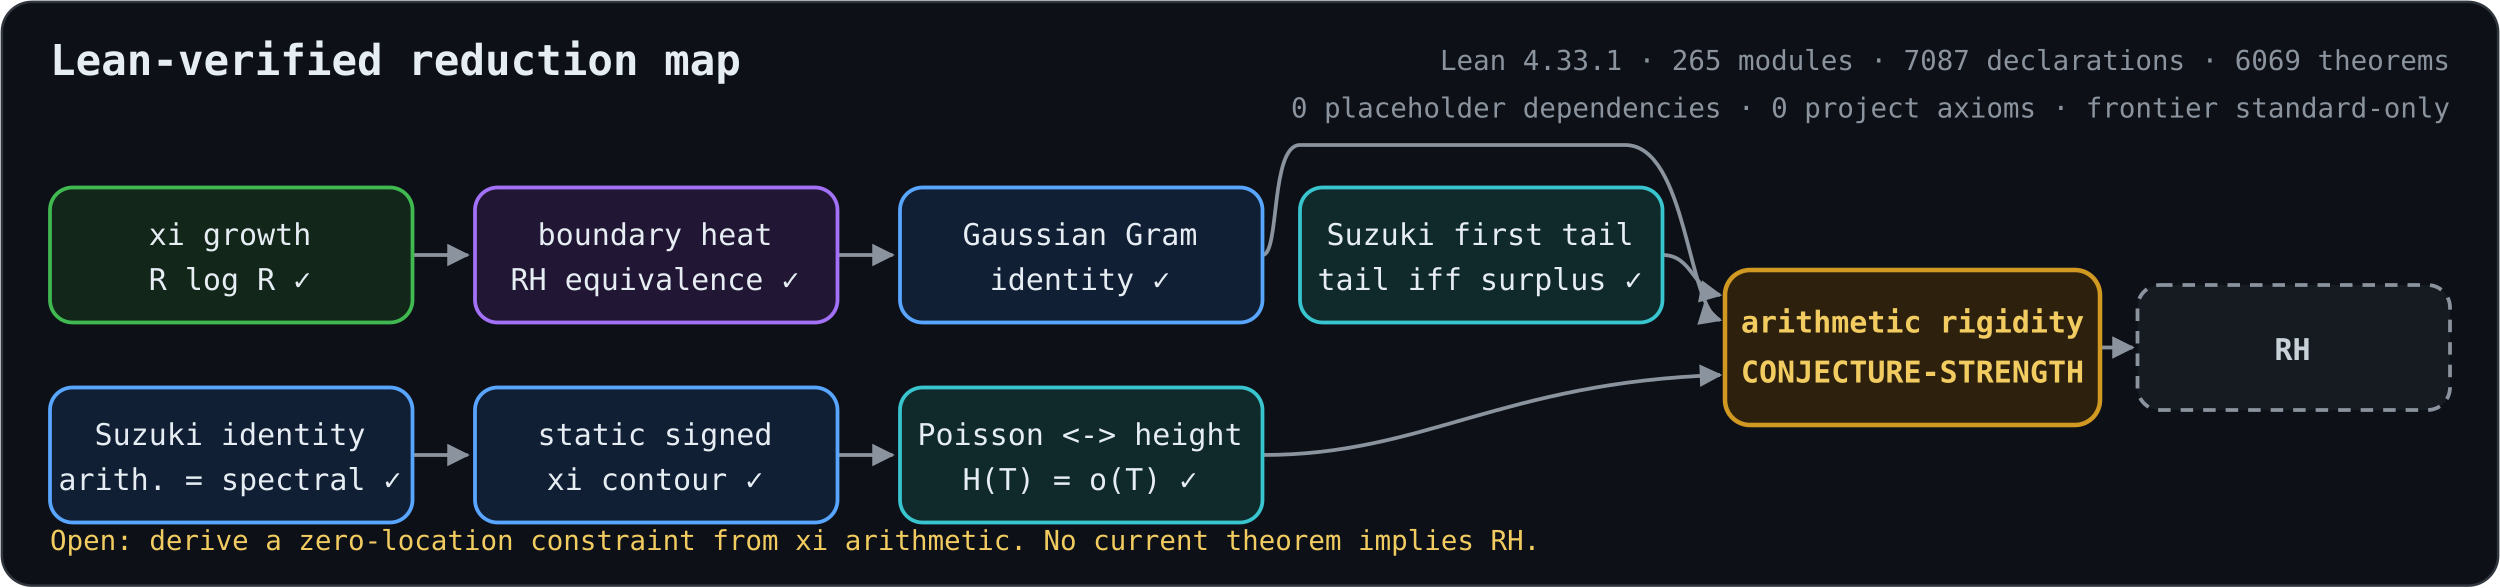
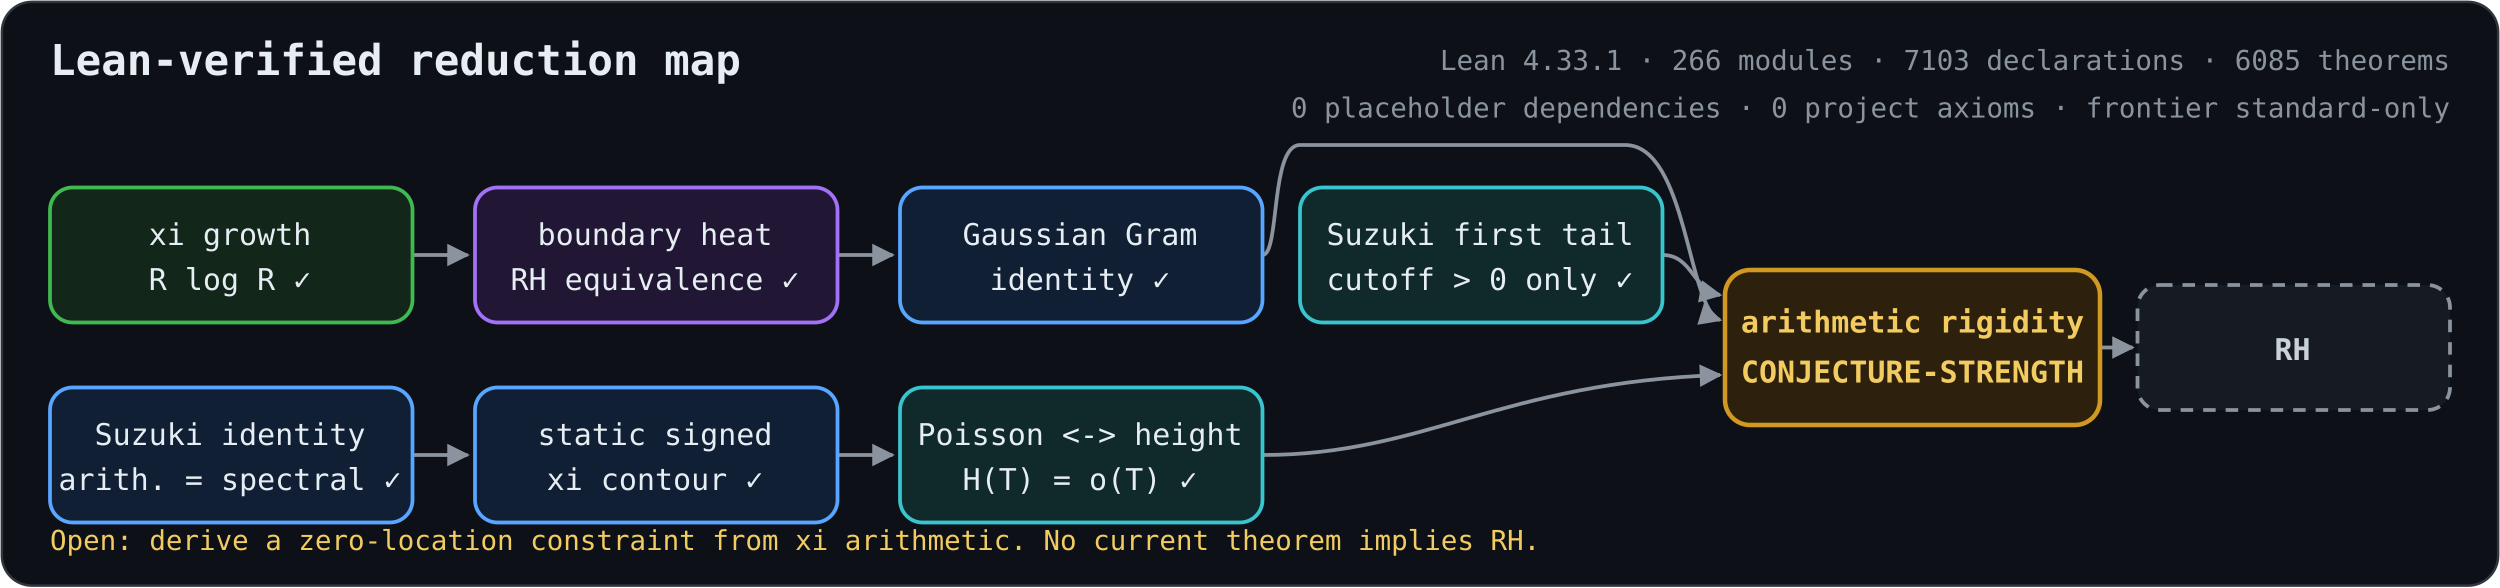
<svg xmlns="http://www.w3.org/2000/svg" role="img" aria-labelledby="title description" viewBox="0 0 1000 235">
  <defs>
    <marker id="arrow" viewBox="0 0 10 10" refX="9" refY="5" markerWidth="6" markerHeight="6" orient="auto-start-reverse">
      <path d="M 0 0 L 10 5 L 0 10 z" fill="#8b949e" />
    </marker>
    <style>
      .bg { fill: #0d1117; stroke: #30363d; }
      text { fill: #e6edf3; font-family: ui-monospace, SFMono-Regular, Menlo, Consolas, monospace; font-size: 12px; text-anchor: middle; }
      .heading { font-size: 17px; font-weight: 700; text-anchor: start; }
      .metrics { fill: #8b949e; font-size: 11px; text-anchor: end; }
      .proved rect { fill: #12261a; stroke: #3fb950; stroke-width: 1.5; }
      .proved.equivalence rect { fill: #211735; stroke: #a371f7; }
      .proved.bridge rect { fill: #111f35; stroke: #58a6ff; }
      .proved.reduction rect { fill: #102a2c; stroke: #39c5cf; }
      .open rect { fill: #2d210d; stroke: #d29922; stroke-width: 1.8; }
      .goal rect { fill: #161b22; stroke: #8b949e; stroke-width: 1.5; stroke-dasharray: 5 4; }
      .open text { fill: #f2cc60; font-weight: 700; }
      .goal text { fill: #c9d1d9; font-weight: 700; }
      .edge { fill: none; stroke: #8b949e; stroke-width: 1.5; marker-end: url(#arrow); }
      .frontier { fill: #f2cc60; font-size: 11px; text-anchor: start; }
    </style>
  </defs>
  <rect class="bg" x="0.75" y="0.75" width="998.5" height="233.5" rx="12" />
  <text class="heading" x="20" y="30">Lean-verified reduction map</text>
-   <text class="metrics" x="980" y="28">Lean 4.33.1 · 265 modules · 7087 declarations · 6069 theorems</text>
+   <text class="metrics" x="980" y="28">Lean 4.33.1 · 266 modules · 7103 declarations · 6085 theorems</text>
  <text class="metrics" x="980" y="47">0 placeholder dependencies · 0 project axioms · frontier standard-only</text>
  <path class="edge" d="M165 102 H187" />
  <path class="edge" d="M335 102 H357" />
  <path class="edge" d="M165 182 H187" />
  <path class="edge" d="M335 182 H357" />
  <path class="edge" d="M505 102 C512 102 508 58 520 58 H650 C675 58 675 124 688 128" />
  <path class="edge" d="M505 182 C570 182 600 153 688 150" />
  <path class="edge" d="M665 102 C677 102 677 116 688 118" />
  <path class="edge" d="M840 139 H853" />
  <g class="proved unconditional">
    <rect x="20" y="75" width="145" height="54" rx="9" />
    <text x="92" y="98">xi growth</text>
    <text x="92" y="116">R log R  ✓</text>
  </g>
  <g class="proved equivalence">
    <rect x="190" y="75" width="145" height="54" rx="9" />
    <text x="262" y="98">boundary heat</text>
    <text x="262" y="116">RH equivalence  ✓</text>
  </g>
  <g class="proved bridge">
    <rect x="360" y="75" width="145" height="54" rx="9" />
    <text x="432" y="98">Gaussian Gram</text>
    <text x="432" y="116">identity  ✓</text>
  </g>
  <g class="proved bridge">
    <rect x="20" y="155" width="145" height="54" rx="9" />
    <text x="92" y="178">Suzuki identity</text>
    <text x="92" y="196">arith. = spectral  ✓</text>
  </g>
  <g class="proved bridge">
    <rect x="190" y="155" width="145" height="54" rx="9" />
    <text x="262" y="178">static signed</text>
    <text x="262" y="196">xi contour  ✓</text>
  </g>
  <g class="proved reduction">
    <rect x="360" y="155" width="145" height="54" rx="9" />
    <text x="432" y="178">Poisson &lt;-&gt; height</text>
    <text x="432" y="196">H(T) = o(T)  ✓</text>
  </g>
  <g class="proved reduction">
    <rect x="520" y="75" width="145" height="54" rx="9" />
    <text x="592" y="98">Suzuki first tail</text>
-     <text x="592" y="116">tail iff surplus  ✓</text>
+     <text x="592" y="116">cutoff &gt; 0 only  ✓</text>
  </g>
  <g class="open">
    <rect x="690" y="108" width="150" height="62" rx="10" />
    <text x="765" y="133">arithmetic rigidity</text>
    <text x="765" y="153">CONJECTURE-STRENGTH</text>
  </g>
  <g class="goal">
    <rect x="855" y="114" width="125" height="50" rx="9" />
    <text x="917" y="144">RH</text>
  </g>
  <text class="frontier" x="20" y="220">Open: derive a zero-location constraint from xi arithmetic. No current theorem implies RH.</text>
</svg>
